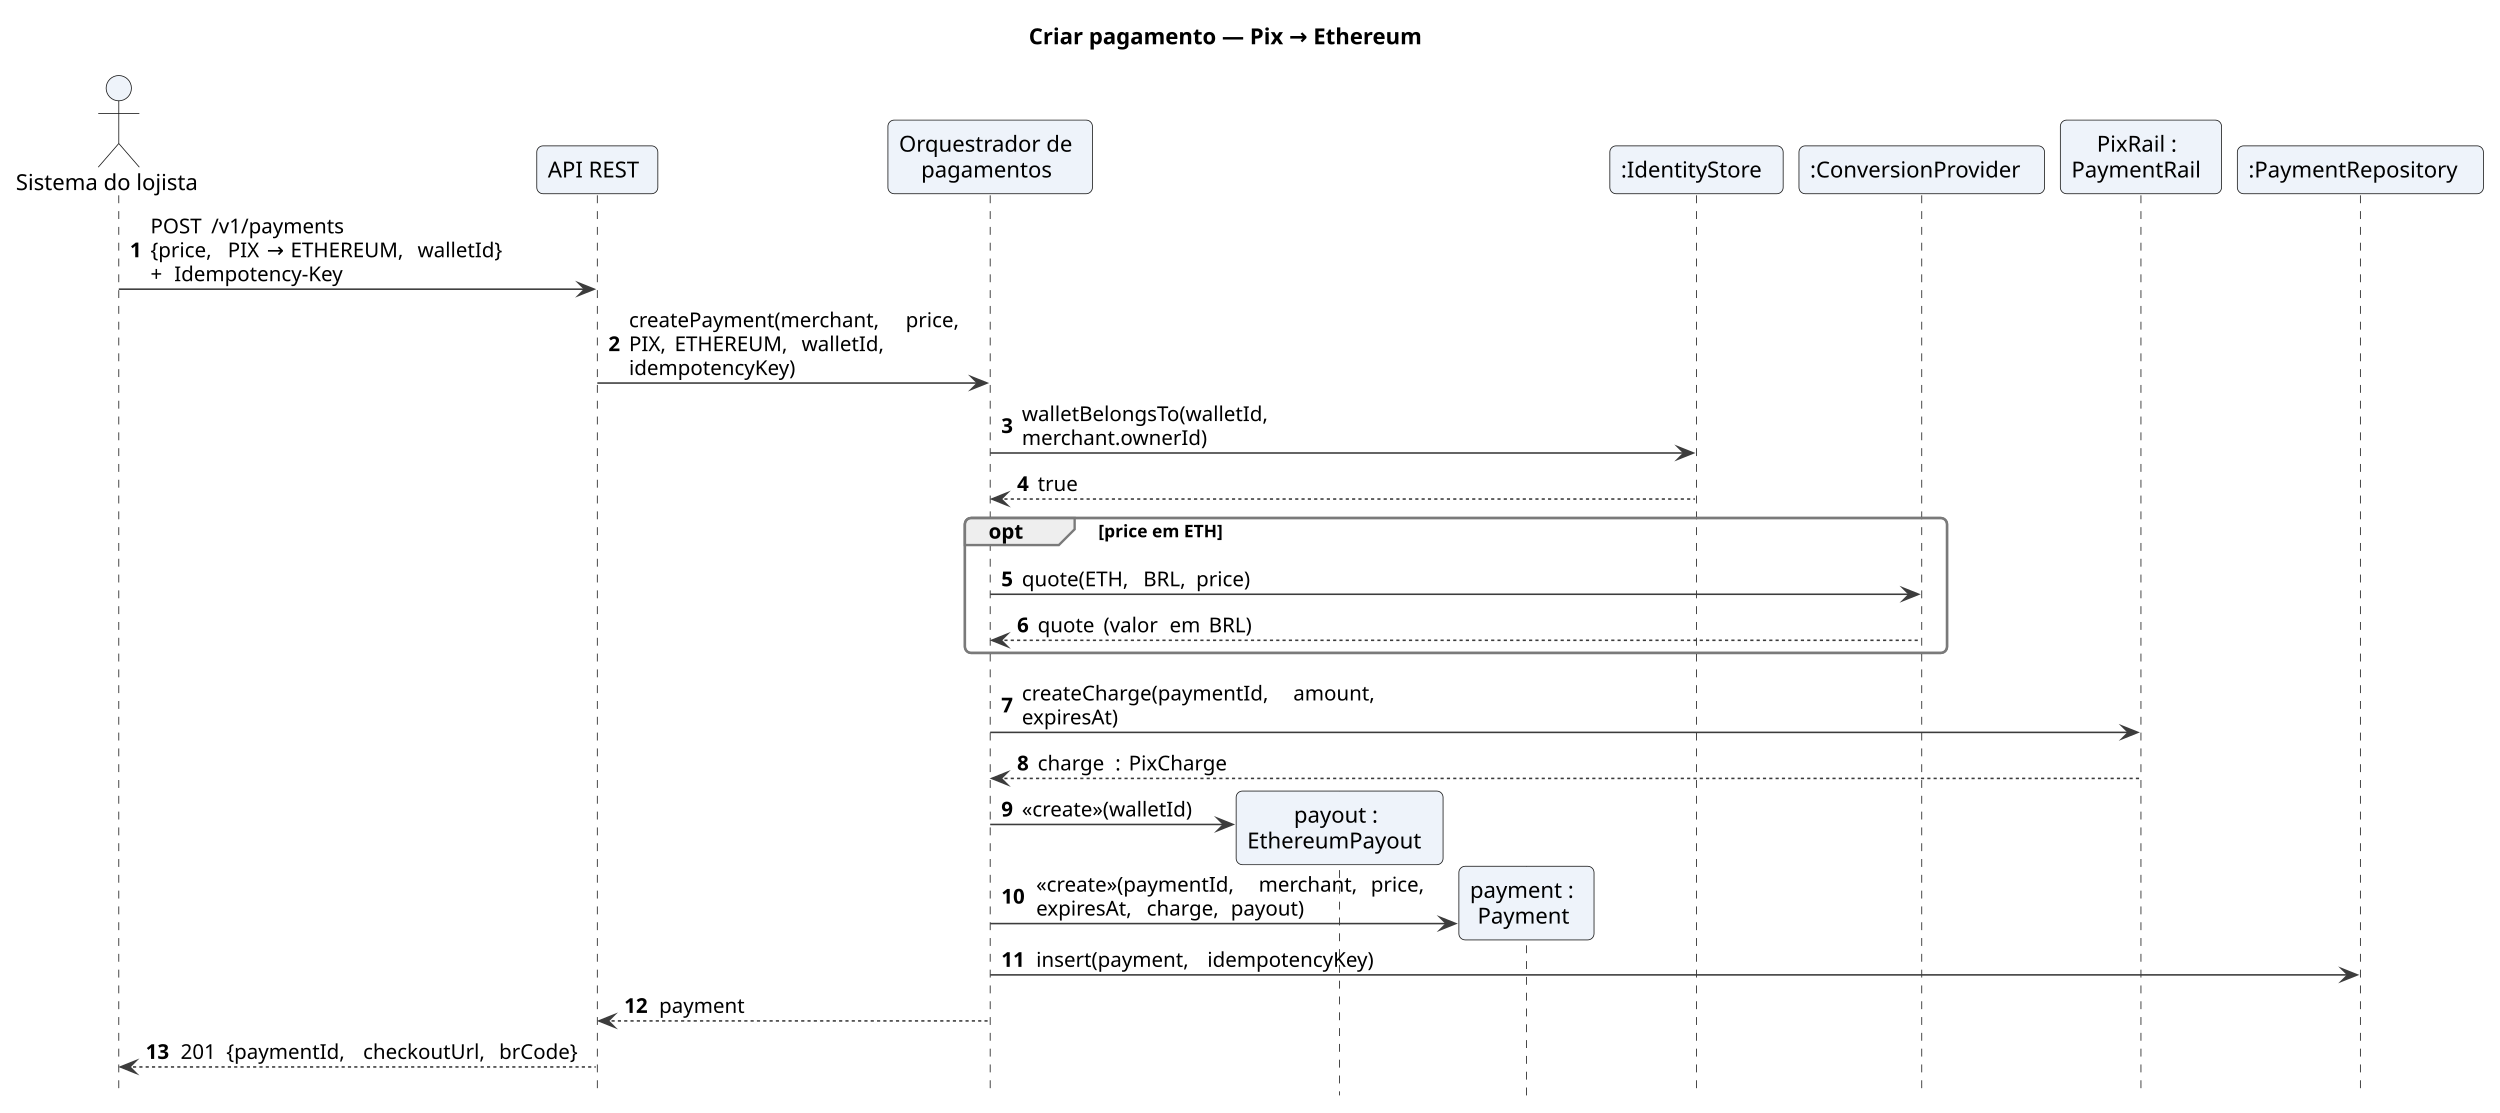
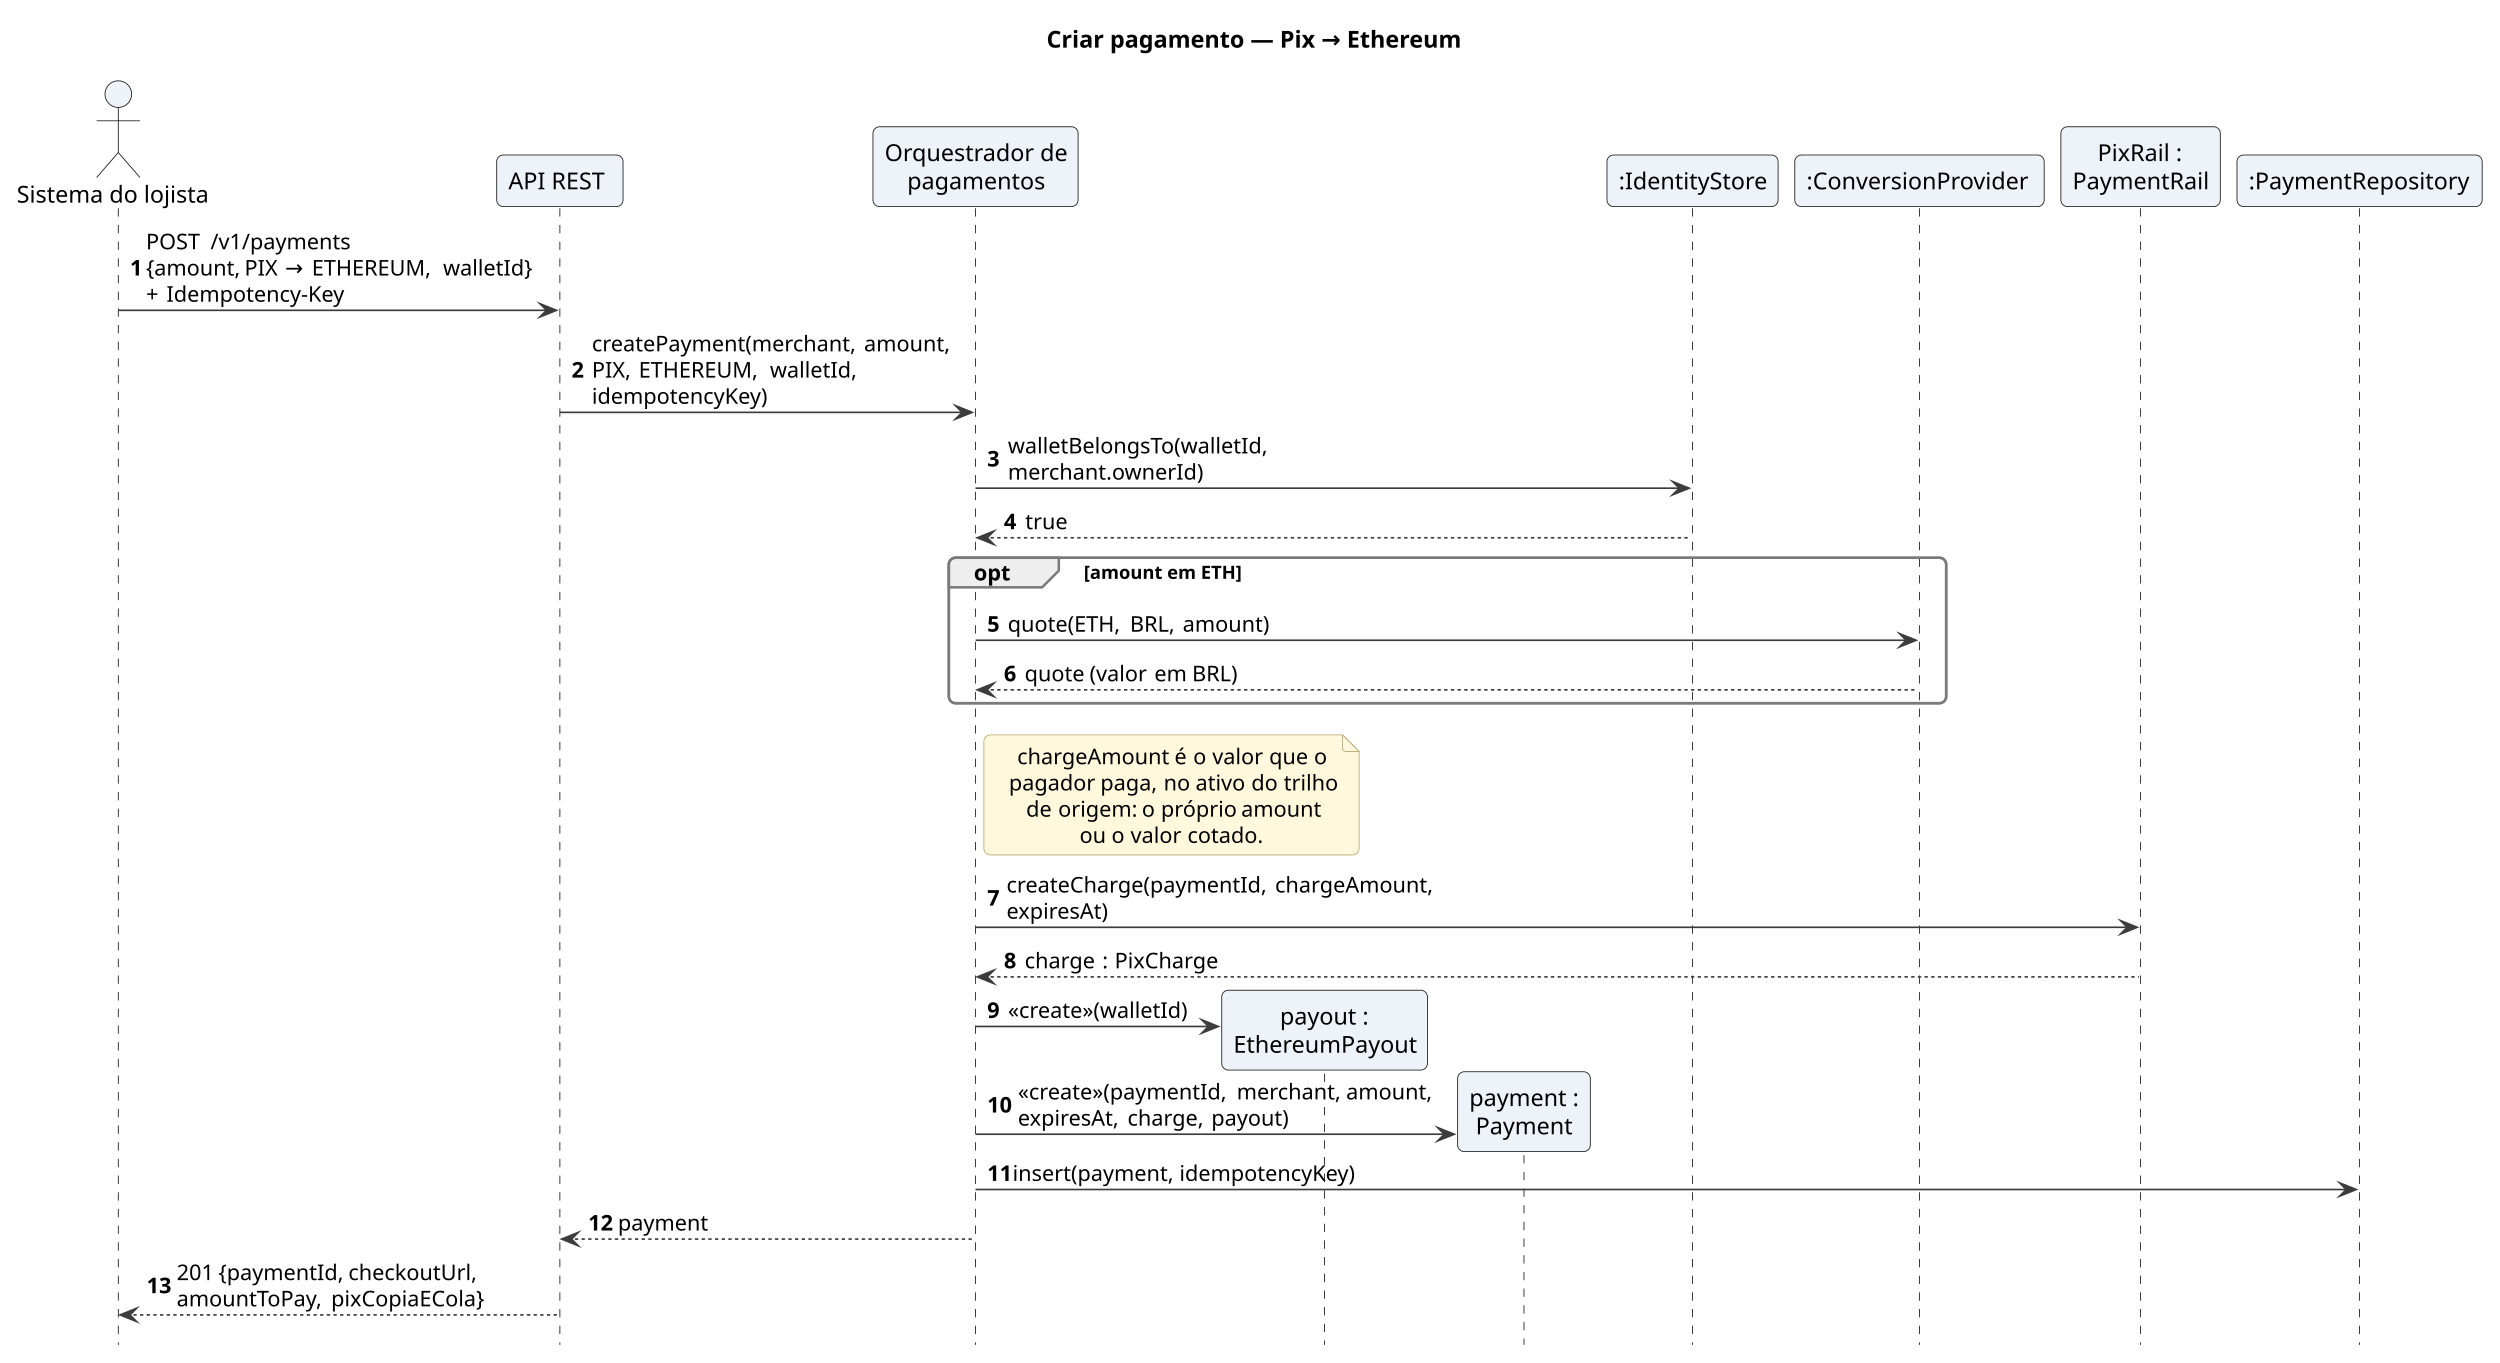
- <svg xmlns="http://www.w3.org/2000/svg" version="1.1" data-diagram-type="SEQUENCE" style="width:1582px;height:704px;background:#FFFFFF;" width="1582px" height="704px" viewBox="0 0 1582 704" zoomAndPan="magnify" preserveAspectRatio="none" contentStyleType="text/css">
+ <svg xmlns="http://www.w3.org/2000/svg" version="1.1" data-diagram-type="SEQUENCE" style="width:1499px;height:817px;background:#FFFFFF;" width="1499px" height="817px" viewBox="0 0 1499 817" zoomAndPan="magnify" preserveAspectRatio="none" contentStyleType="text/css">
  <defs />
  <g font-family="sans-serif" lengthAdjust="spacing">
    <g class="title" data-source-line="5">
-       <text x="651.006" y="27.995" fill="#000" font-size="14" textLength="278.489" font-weight="700">Criar pagamento — Pix → Ethereum</text>
-     </g>
-     <rect x="610.585" y="327.789" width="621.501" height="85.398" fill="none" style="stroke:#7A7A7A;stroke-width:1.5;" rx="4" ry="4" />
-     <g>
-       <rect x="71.669" y="123.594" width="8" height="569.578" fill="#000" fill-opacity="0" />
-       <line x1="75.169" y1="123.594" x2="75.169" y2="693.172" style="stroke:#181818;stroke-width:0.5;stroke-dasharray:5,5;" />
-     </g>
-     <g>
-       <rect x="374.472" y="123.594" width="8" height="569.578" fill="#000" fill-opacity="0" />
-       <line x1="377.972" y1="123.594" x2="377.972" y2="693.172" style="stroke:#181818;stroke-width:0.5;stroke-dasharray:5,5;" />
-     </g>
-     <g>
-       <rect x="623.085" y="123.594" width="8" height="569.578" fill="#000" fill-opacity="0" />
-       <line x1="626.585" y1="123.594" x2="626.585" y2="693.172" style="stroke:#181818;stroke-width:0.5;stroke-dasharray:5,5;" />
-     </g>
-     <g>
-       <rect x="844.204" y="500.586" width="8" height="192.586" fill="#000" fill-opacity="0" />
-       <line x1="847.704" y1="500.586" x2="847.704" y2="693.172" style="stroke:#181818;stroke-width:0.5;stroke-dasharray:5,5;" />
-     </g>
-     <g>
-       <rect x="962.438" y="548.18" width="8" height="144.992" fill="#000" fill-opacity="0" />
-       <line x1="965.938" y1="548.18" x2="965.938" y2="693.172" style="stroke:#181818;stroke-width:0.5;stroke-dasharray:5,5;" />
-     </g>
-     <g>
-       <rect x="1070.044" y="123.594" width="8" height="569.578" fill="#000" fill-opacity="0" />
-       <line x1="1073.544" y1="123.594" x2="1073.544" y2="693.172" style="stroke:#181818;stroke-width:0.5;stroke-dasharray:5,5;" />
-     </g>
-     <g>
-       <rect x="1212.586" y="123.594" width="8" height="569.578" fill="#000" fill-opacity="0" />
-       <line x1="1216.086" y1="123.594" x2="1216.086" y2="693.172" style="stroke:#181818;stroke-width:0.5;stroke-dasharray:5,5;" />
-     </g>
-     <g>
-       <rect x="1351.29" y="123.594" width="8" height="569.578" fill="#000" fill-opacity="0" />
-       <line x1="1354.79" y1="123.594" x2="1354.79" y2="693.172" style="stroke:#181818;stroke-width:0.5;stroke-dasharray:5,5;" />
-     </g>
-     <g>
-       <rect x="1490.147" y="123.594" width="8" height="569.578" fill="#000" fill-opacity="0" />
-       <line x1="1493.647" y1="123.594" x2="1493.647" y2="693.172" style="stroke:#181818;stroke-width:0.5;stroke-dasharray:5,5;" />
-     </g>
-     <text x="10" y="120.292" fill="#000" font-size="14" textLength="124.339">Sistema do lojista</text>
-     <ellipse cx="75.169" cy="55.797" rx="8" ry="8" fill="#EEF3FA" style="stroke:#181818;stroke-width:0.5;" />
-     <path d="M75.169,63.797 L75.169,90.797 M62.169,71.797 L88.169,71.797 M75.169,90.797 L62.169,105.797 M75.169,90.797 L88.169,105.797" style="stroke:#181818;stroke-width:0.5;" fill="none" />
-     <rect x="339.667" y="92.297" width="76.61" height="30.297" fill="#EEF3FA" style="stroke:#181818;stroke-width:0.5;" rx="4" ry="4" />
-     <text x="346.667" y="112.292" fill="#000" font-size="14" textLength="62.61">API REST</text>
-     <rect x="561.873" y="76" width="129.425" height="46.594" fill="#EEF3FA" style="stroke:#181818;stroke-width:0.5;" rx="4" ry="4" />
-     <text x="568.873" y="95.995" fill="#000" font-size="14" textLength="115.425">Orquestrador de</text>
-     <text x="582.883" y="112.292" fill="#000" font-size="14" textLength="87.404">pagamentos</text>
-     <rect x="1018.703" y="92.297" width="109.683" height="30.297" fill="#EEF3FA" style="stroke:#181818;stroke-width:0.5;" rx="4" ry="4" />
-     <text x="1025.703" y="112.292" fill="#000" font-size="14" textLength="95.683">:IdentityStore</text>
-     <rect x="1138.386" y="92.297" width="155.401" height="30.297" fill="#EEF3FA" style="stroke:#181818;stroke-width:0.5;" rx="4" ry="4" />
-     <text x="1145.386" y="112.292" fill="#000" font-size="14" textLength="141.401">:ConversionProvider</text>
-     <rect x="1303.787" y="76" width="102.006" height="46.594" fill="#EEF3FA" style="stroke:#181818;stroke-width:0.5;" rx="4" ry="4" />
-     <text x="1326.855" y="95.995" fill="#000" font-size="14" textLength="55.87">PixRail :</text>
-     <text x="1310.787" y="112.292" fill="#000" font-size="14" textLength="88.006">PaymentRail</text>
-     <rect x="1415.793" y="92.297" width="155.709" height="30.297" fill="#EEF3FA" style="stroke:#181818;stroke-width:0.5;" rx="4" ry="4" />
-     <text x="1422.793" y="112.292" fill="#000" font-size="14" textLength="141.709">:PaymentRepository</text>
-     <polygon points="365.972,178.992,375.972,182.992,365.972,186.992,369.972,182.992" fill="#3C3C3C" style="stroke:#3C3C3C;stroke-width:1;stroke-linejoin:miter;stroke-miterlimit:10;" />
-     <line x1="75.169" y1="182.992" x2="371.972" y2="182.992" style="stroke:#3C3C3C;stroke-width:1;" />
-     <text x="82.169" y="162.793" fill="#000" font-size="13" font-weight="700">1</text>
-     <text x="95.215" y="147.661" fill="#000" font-size="13" textLength="34.265">POST</text>
-     <text x="129.479" y="147.661" fill="#000" font-size="13"> </text>
-     <text x="133.612" y="147.661" fill="#000" font-size="13" textLength="89.407">/v1/payments</text>
-     <text x="95.215" y="162.793" fill="#000" font-size="13" textLength="44.757">{price,</text>
-     <text x="139.972" y="162.793" fill="#000" font-size="13"> </text>
-     <text x="144.104" y="162.793" fill="#000" font-size="13" textLength="20.579">PIX</text>
-     <text x="164.684" y="162.793" fill="#000" font-size="13"> </text>
-     <text x="168.816" y="162.793" fill="#000" font-size="13">→</text>
-     <text x="179.708" y="162.793" fill="#000" font-size="13"> </text>
-     <text x="183.841" y="162.793" fill="#000" font-size="13" textLength="76.254">ETHEREUM,</text>
-     <text x="260.095" y="162.793" fill="#000" font-size="13"> </text>
-     <text x="264.228" y="162.793" fill="#000" font-size="13" textLength="59.274">walletId}</text>
-     <text x="95.215" y="177.926" fill="#000" font-size="13">+</text>
-     <text x="106.107" y="177.926" fill="#000" font-size="13"> </text>
-     <text x="110.24" y="177.926" fill="#000" font-size="13" textLength="114.036">Idempotency-Key</text>
-     <polygon points="614.585,238.391,624.585,242.391,614.585,246.391,618.585,242.391" fill="#3C3C3C" style="stroke:#3C3C3C;stroke-width:1;stroke-linejoin:miter;stroke-miterlimit:10;" />
-     <line x1="377.972" y1="242.391" x2="620.585" y2="242.391" style="stroke:#3C3C3C;stroke-width:1;" />
-     <text x="384.972" y="222.192" fill="#000" font-size="13" font-weight="700">2</text>
-     <text x="398.018" y="207.059" fill="#000" font-size="13" textLength="170.949">createPayment(merchant,</text>
-     <text x="568.966" y="207.059" fill="#000" font-size="13"> </text>
-     <text x="573.099" y="207.059" fill="#000" font-size="13" textLength="36.486">price,</text>
-     <text x="398.018" y="222.192" fill="#000" font-size="13" textLength="24.711">PIX,</text>
-     <text x="422.729" y="222.192" fill="#000" font-size="13"> </text>
-     <text x="426.861" y="222.192" fill="#000" font-size="13" textLength="76.254">ETHEREUM,</text>
-     <text x="503.116" y="222.192" fill="#000" font-size="13"> </text>
-     <text x="507.248" y="222.192" fill="#000" font-size="13" textLength="55.136">walletId,</text>
-     <text x="398.018" y="237.325" fill="#000" font-size="13" textLength="114.194">idempotencyKey)</text>
-     <polygon points="1061.544,282.656,1071.544,286.656,1061.544,290.656,1065.544,286.656" fill="#3C3C3C" style="stroke:#3C3C3C;stroke-width:1;stroke-linejoin:miter;stroke-miterlimit:10;" />
-     <line x1="626.585" y1="286.656" x2="1067.544" y2="286.656" style="stroke:#3C3C3C;stroke-width:1;" />
-     <text x="633.585" y="274.024" fill="#000" font-size="13" font-weight="700">3</text>
-     <text x="646.63" y="266.458" fill="#000" font-size="13" textLength="166.766">walletBelongsTo(walletId,</text>
-     <text x="646.63" y="281.59" fill="#000" font-size="13" textLength="124.154">merchant.ownerId)</text>
-     <polygon points="637.585,311.789,627.585,315.789,637.585,319.789,633.585,315.789" fill="#3C3C3C" style="stroke:#3C3C3C;stroke-width:1;stroke-linejoin:miter;stroke-miterlimit:10;" />
-     <line x1="631.585" y1="315.789" x2="1072.544" y2="315.789" style="stroke:#3C3C3C;stroke-width:1;stroke-dasharray:2,2;" />
-     <text x="643.585" y="310.723" fill="#000" font-size="13" font-weight="700">4</text>
-     <text x="656.63" y="310.723" fill="#000" font-size="13" textLength="26.679">true</text>
-     <path d="M614.585,327.789 L680.036,327.789 L680.036,334.922 L670.036,344.922 L610.585,344.922 L610.585,331.789 A4,4 0 0 1 614.585,327.789" style="stroke:#7A7A7A;stroke-width:1.5;" fill="#EEE" />
-     <rect x="610.585" y="327.789" width="621.501" height="85.398" fill="none" style="stroke:#7A7A7A;stroke-width:1.5;" rx="4" ry="4" />
-     <text x="625.585" y="340.856" fill="#000" font-size="13" textLength="24.451" font-weight="700">opt</text>
-     <text x="695.036" y="340" fill="#000" font-size="11" textLength="91.91" font-weight="700">[price em ETH]</text>
-     <polygon points="1204.086,372.055,1214.086,376.055,1204.086,380.055,1208.086,376.055" fill="#3C3C3C" style="stroke:#3C3C3C;stroke-width:1;stroke-linejoin:miter;stroke-miterlimit:10;" />
-     <line x1="626.585" y1="376.055" x2="1210.086" y2="376.055" style="stroke:#3C3C3C;stroke-width:1;" />
-     <text x="633.585" y="370.989" fill="#000" font-size="13" font-weight="700">5</text>
-     <text x="646.63" y="370.989" fill="#000" font-size="13" textLength="72.674">quote(ETH,</text>
-     <text x="719.305" y="370.989" fill="#000" font-size="13"> </text>
-     <text x="723.437" y="370.989" fill="#000" font-size="13" textLength="29.326">BRL,</text>
-     <text x="752.763" y="370.989" fill="#000" font-size="13"> </text>
-     <text x="756.896" y="370.989" fill="#000" font-size="13" textLength="37.426">price)</text>
-     <polygon points="637.585,401.188,627.585,405.188,637.585,409.188,633.585,405.188" fill="#3C3C3C" style="stroke:#3C3C3C;stroke-width:1;stroke-linejoin:miter;stroke-miterlimit:10;" />
-     <line x1="631.585" y1="405.188" x2="1215.086" y2="405.188" style="stroke:#3C3C3C;stroke-width:1;stroke-dasharray:2,2;" />
-     <text x="643.585" y="400.122" fill="#000" font-size="13" font-weight="700">6</text>
-     <text x="656.63" y="400.122" fill="#000" font-size="13" textLength="37.54">quote</text>
-     <text x="694.17" y="400.122" fill="#000" font-size="13"> </text>
-     <text x="698.303" y="400.122" fill="#000" font-size="13" textLength="37.642">(valor</text>
-     <text x="735.944" y="400.122" fill="#000" font-size="13"> </text>
-     <text x="740.077" y="400.122" fill="#000" font-size="13" textLength="20.662">em</text>
-     <text x="760.738" y="400.122" fill="#000" font-size="13"> </text>
-     <text x="764.871" y="400.122" fill="#000" font-size="13" textLength="30.266">BRL)</text>
-     <polygon points="1342.79,459.453,1352.79,463.453,1342.79,467.453,1346.79,463.453" fill="#3C3C3C" style="stroke:#3C3C3C;stroke-width:1;stroke-linejoin:miter;stroke-miterlimit:10;" />
-     <line x1="626.585" y1="463.453" x2="1348.79" y2="463.453" style="stroke:#3C3C3C;stroke-width:1;" />
-     <text x="633.585" y="450.821" fill="#000" font-size="13" font-weight="700">7</text>
-     <text x="646.63" y="443.254" fill="#000" font-size="13" textLength="167.629">createCharge(paymentId,</text>
-     <text x="814.259" y="443.254" fill="#000" font-size="13"> </text>
-     <text x="818.392" y="443.254" fill="#000" font-size="13" textLength="54.292">amount,</text>
-     <text x="646.63" y="458.387" fill="#000" font-size="13" textLength="66.733">expiresAt)</text>
-     <polygon points="637.585,488.586,627.585,492.586,637.585,496.586,633.585,492.586" fill="#3C3C3C" style="stroke:#3C3C3C;stroke-width:1;stroke-linejoin:miter;stroke-miterlimit:10;" />
-     <line x1="631.585" y1="492.586" x2="1353.79" y2="492.586" style="stroke:#3C3C3C;stroke-width:1;stroke-dasharray:2,2;" />
-     <text x="643.585" y="487.52" fill="#000" font-size="13" font-weight="700">8</text>
-     <text x="656.63" y="487.52" fill="#000" font-size="13" textLength="44.948">charge</text>
-     <text x="701.578" y="487.52" fill="#000" font-size="13"> </text>
-     <text x="705.71" y="487.52" fill="#000" font-size="13">:</text>
-     <text x="710.09" y="487.52" fill="#000" font-size="13"> </text>
-     <text x="714.223" y="487.52" fill="#000" font-size="13" textLength="66.022">PixCharge</text>
-     <rect x="782.236" y="500.586" width="130.936" height="46.594" fill="#EEF3FA" style="stroke:#181818;stroke-width:0.5;" rx="4" ry="4" />
-     <text x="818.781" y="520.581" fill="#000" font-size="14" textLength="57.846">payout :</text>
-     <text x="789.236" y="536.878" fill="#000" font-size="14" textLength="116.936">EthereumPayout</text>
-     <polygon points="770.236,517.719,780.236,521.719,770.236,525.719,774.236,521.719" fill="#3C3C3C" style="stroke:#3C3C3C;stroke-width:1;stroke-linejoin:miter;stroke-miterlimit:10;" />
-     <line x1="626.585" y1="521.719" x2="776.236" y2="521.719" style="stroke:#3C3C3C;stroke-width:1;" />
-     <text x="633.585" y="516.653" fill="#000" font-size="13" font-weight="700">9</text>
-     <text x="646.63" y="516.653" fill="#000" font-size="13" textLength="118.606">«create»(walletId)</text>
-     <rect x="923.172" y="548.18" width="85.531" height="46.594" fill="#EEF3FA" style="stroke:#181818;stroke-width:0.5;" rx="4" ry="4" />
-     <text x="930.172" y="568.175" fill="#000" font-size="14" textLength="71.531">payment :</text>
-     <text x="934.978" y="584.472" fill="#000" font-size="14" textLength="61.92">Payment</text>
-     <polygon points="911.172,580.445,921.172,584.445,911.172,588.445,915.172,584.445" fill="#3C3C3C" style="stroke:#3C3C3C;stroke-width:1;stroke-linejoin:miter;stroke-miterlimit:10;" />
-     <line x1="626.585" y1="584.445" x2="917.172" y2="584.445" style="stroke:#3C3C3C;stroke-width:1;" />
-     <text x="633.585" y="571.813" fill="#000" font-size="13" textLength="18.091" font-weight="700">10</text>
-     <text x="655.676" y="564.247" fill="#000" font-size="13" textLength="136.659">«create»(paymentId,</text>
-     <text x="792.334" y="564.247" fill="#000" font-size="13"> </text>
-     <text x="796.467" y="564.247" fill="#000" font-size="13" textLength="66.828">merchant,</text>
-     <text x="863.295" y="564.247" fill="#000" font-size="13"> </text>
-     <text x="867.427" y="564.247" fill="#000" font-size="13" textLength="36.486">price,</text>
-     <text x="655.676" y="579.379" fill="#000" font-size="13" textLength="65.793">expiresAt,</text>
-     <text x="721.469" y="579.379" fill="#000" font-size="13"> </text>
-     <text x="725.602" y="579.379" fill="#000" font-size="13" textLength="49.08">charge,</text>
-     <text x="774.682" y="579.379" fill="#000" font-size="13"> </text>
-     <text x="778.814" y="579.379" fill="#000" font-size="13" textLength="50.273">payout)</text>
-     <polygon points="1481.647,612.906,1491.647,616.906,1481.647,620.906,1485.647,616.906" fill="#3C3C3C" style="stroke:#3C3C3C;stroke-width:1;stroke-linejoin:miter;stroke-miterlimit:10;" />
-     <line x1="626.585" y1="616.906" x2="1487.647" y2="616.906" style="stroke:#3C3C3C;stroke-width:1;" />
-     <text x="633.585" y="611.84" fill="#000" font-size="13" textLength="18.091" font-weight="700">11</text>
-     <text x="655.676" y="611.84" fill="#000" font-size="13" textLength="104.178">insert(payment,</text>
-     <text x="759.854" y="611.84" fill="#000" font-size="13"> </text>
-     <text x="763.986" y="611.84" fill="#000" font-size="13" textLength="114.194">idempotencyKey)</text>
-     <polygon points="388.972,642.039,378.972,646.039,388.972,650.039,384.972,646.039" fill="#3C3C3C" style="stroke:#3C3C3C;stroke-width:1;stroke-linejoin:miter;stroke-miterlimit:10;" />
-     <line x1="382.972" y1="646.039" x2="625.585" y2="646.039" style="stroke:#3C3C3C;stroke-width:1;stroke-dasharray:2,2;" />
-     <text x="394.972" y="640.973" fill="#000" font-size="13" textLength="18.091" font-weight="700">12</text>
-     <text x="417.063" y="640.973" fill="#000" font-size="13" textLength="57.91">payment</text>
-     <polygon points="86.169,671.172,76.169,675.172,86.169,679.172,82.169,675.172" fill="#3C3C3C" style="stroke:#3C3C3C;stroke-width:1;stroke-linejoin:miter;stroke-miterlimit:10;" />
-     <line x1="80.169" y1="675.172" x2="376.972" y2="675.172" style="stroke:#3C3C3C;stroke-width:1;stroke-dasharray:2,2;" />
-     <text x="92.169" y="670.106" fill="#000" font-size="13" textLength="18.091" font-weight="700">13</text>
-     <text x="114.26" y="670.106" fill="#000" font-size="13" textLength="24.813">201</text>
-     <text x="139.073" y="670.106" fill="#000" font-size="13"> </text>
-     <text x="143.206" y="670.106" fill="#000" font-size="13" textLength="82.399">{paymentId,</text>
-     <text x="225.604" y="670.106" fill="#000" font-size="13"> </text>
-     <text x="229.737" y="670.106" fill="#000" font-size="13" textLength="81.955">checkoutUrl,</text>
-     <text x="311.691" y="670.106" fill="#000" font-size="13"> </text>
-     <text x="315.824" y="670.106" fill="#000" font-size="13" textLength="55.148">brCode}</text>
+       <text x="627.509" y="28.563" fill="#000" font-size="14" textLength="242.293" font-weight="700">Criar pagamento — Pix → Ethereum</text>
+     </g>
+     <rect x="568.931" y="334.444" width="597.995" height="87.188" fill="none" style="stroke:#7A7A7A;stroke-width:1.5;" rx="4" ry="4" />
+     <g>
+       <rect x="67.435" y="124.879" width="8" height="681.536" fill="#000" fill-opacity="0" />
+       <line x1="70.935" y1="124.879" x2="70.935" y2="806.415" style="stroke:#181818;stroke-width:0.5;stroke-dasharray:5,5;" />
+     </g>
+     <g>
+       <rect x="332.202" y="124.879" width="8" height="681.536" fill="#000" fill-opacity="0" />
+       <line x1="335.702" y1="124.879" x2="335.702" y2="806.415" style="stroke:#181818;stroke-width:0.5;stroke-dasharray:5,5;" />
+     </g>
+     <g>
+       <rect x="581.431" y="124.879" width="8" height="681.536" fill="#000" fill-opacity="0" />
+       <line x1="584.931" y1="124.879" x2="584.931" y2="806.415" style="stroke:#181818;stroke-width:0.5;stroke-dasharray:5,5;" />
+     </g>
+     <g>
+       <rect x="790.719" y="593.739" width="8" height="212.676" fill="#000" fill-opacity="0" />
+       <line x1="794.219" y1="593.739" x2="794.219" y2="806.415" style="stroke:#181818;stroke-width:0.5;stroke-dasharray:5,5;" />
+     </g>
+     <g>
+       <rect x="910.272" y="642.618" width="8" height="163.797" fill="#000" fill-opacity="0" />
+       <line x1="913.772" y1="642.618" x2="913.772" y2="806.415" style="stroke:#181818;stroke-width:0.5;stroke-dasharray:5,5;" />
+     </g>
+     <g>
+       <rect x="1011.351" y="124.879" width="8" height="681.536" fill="#000" fill-opacity="0" />
+       <line x1="1014.851" y1="124.879" x2="1014.851" y2="806.415" style="stroke:#181818;stroke-width:0.5;stroke-dasharray:5,5;" />
+     </g>
+     <g>
+       <rect x="1147.426" y="124.879" width="8" height="681.536" fill="#000" fill-opacity="0" />
+       <line x1="1150.926" y1="124.879" x2="1150.926" y2="806.415" style="stroke:#181818;stroke-width:0.5;stroke-dasharray:5,5;" />
+     </g>
+     <g>
+       <rect x="1279.998" y="124.879" width="8" height="681.536" fill="#000" fill-opacity="0" />
+       <line x1="1283.498" y1="124.879" x2="1283.498" y2="806.415" style="stroke:#181818;stroke-width:0.5;stroke-dasharray:5,5;" />
+     </g>
+     <g>
+       <rect x="1411.305" y="124.879" width="8" height="681.536" fill="#000" fill-opacity="0" />
+       <line x1="1414.805" y1="124.879" x2="1414.805" y2="806.415" style="stroke:#181818;stroke-width:0.5;stroke-dasharray:5,5;" />
+     </g>
+     <text x="10" y="121.502" fill="#000" font-size="14" textLength="115.869">Sistema do lojista</text>
+     <ellipse cx="70.935" cy="56.439" rx="8" ry="8" fill="#EEF3FA" style="stroke:#181818;stroke-width:0.5;" />
+     <path d="M70.935,64.439 L70.935,91.439 M57.935,72.439 L83.935,72.439 M70.935,91.439 L57.935,106.439 M70.935,91.439 L83.935,106.439" style="stroke:#181818;stroke-width:0.5;" fill="none" />
+     <rect x="297.831" y="92.939" width="75.742" height="30.939" fill="#EEF3FA" style="stroke:#181818;stroke-width:0.5;" rx="4" ry="4" />
+     <text x="304.831" y="113.502" fill="#000" font-size="14" textLength="61.742">API REST</text>
+     <rect x="523.431" y="76" width="122.999" height="47.879" fill="#EEF3FA" style="stroke:#181818;stroke-width:0.5;" rx="4" ry="4" />
+     <text x="530.431" y="96.563" fill="#000" font-size="14" textLength="108.999">Orquestrador de</text>
+     <text x="543.959" y="113.502" fill="#000" font-size="14" textLength="81.942">pagamentos</text>
+     <rect x="963.547" y="92.939" width="102.607" height="30.939" fill="#EEF3FA" style="stroke:#181818;stroke-width:0.5;" rx="4" ry="4" />
+     <text x="970.547" y="113.502" fill="#000" font-size="14" textLength="88.607">:IdentityStore</text>
+     <rect x="1076.154" y="92.939" width="149.543" height="30.939" fill="#EEF3FA" style="stroke:#181818;stroke-width:0.5;" rx="4" ry="4" />
+     <text x="1083.154" y="113.502" fill="#000" font-size="14" textLength="135.543">:ConversionProvider</text>
+     <rect x="1235.697" y="76" width="95.601" height="47.879" fill="#EEF3FA" style="stroke:#181818;stroke-width:0.5;" rx="4" ry="4" />
+     <text x="1257.699" y="96.563" fill="#000" font-size="14" textLength="51.598">PixRail :</text>
+     <text x="1242.697" y="113.502" fill="#000" font-size="14" textLength="81.601">PaymentRail</text>
+     <rect x="1341.298" y="92.939" width="147.014" height="30.939" fill="#EEF3FA" style="stroke:#181818;stroke-width:0.5;" rx="4" ry="4" />
+     <text x="1348.298" y="113.502" fill="#000" font-size="14" textLength="133.014">:PaymentRepository</text>
+     <polygon points="323.702,182.067,333.702,186.067,323.702,190.067,327.702,186.067" fill="#3C3C3C" style="stroke:#3C3C3C;stroke-width:1;stroke-linejoin:miter;stroke-miterlimit:10;" />
+     <line x1="70.935" y1="186.067" x2="329.702" y2="186.067" style="stroke:#3C3C3C;stroke-width:1;" />
+     <text x="77.935" y="165.202" fill="#000" font-size="13" font-weight="700">1</text>
+     <text x="87.54" y="149.473" fill="#000" font-size="13" textLength="34.976">POST</text>
+     <text x="122.515" y="149.473" fill="#000" font-size="13"> </text>
+     <text x="126.171" y="149.473" fill="#000" font-size="13" textLength="82.291">/v1/payments</text>
+     <text x="87.54" y="165.202" fill="#000" font-size="13" textLength="55.39">{amount,</text>
+     <text x="142.929" y="165.202" fill="#000" font-size="13"> </text>
+     <text x="146.585" y="165.202" fill="#000" font-size="13" textLength="20.662">PIX</text>
+     <text x="167.247" y="165.202" fill="#000" font-size="13"> </text>
+     <text x="170.903" y="165.202" fill="#000" font-size="13">→</text>
+     <text x="183.307" y="165.202" fill="#000" font-size="13"> </text>
+     <text x="186.963" y="165.202" fill="#000" font-size="13" textLength="75.023">ETHEREUM,</text>
+     <text x="261.986" y="165.202" fill="#000" font-size="13"> </text>
+     <text x="265.642" y="165.202" fill="#000" font-size="13" textLength="53.06">walletId}</text>
+     <text x="87.54" y="180.932" fill="#000" font-size="13">+</text>
+     <text x="96.141" y="180.932" fill="#000" font-size="13"> </text>
+     <text x="99.797" y="180.932" fill="#000" font-size="13" textLength="110.018">Idempotency-Key</text>
+     <polygon points="572.931,243.256,582.931,247.256,572.931,251.256,576.931,247.256" fill="#3C3C3C" style="stroke:#3C3C3C;stroke-width:1;stroke-linejoin:miter;stroke-miterlimit:10;" />
+     <line x1="335.702" y1="247.256" x2="578.931" y2="247.256" style="stroke:#3C3C3C;stroke-width:1;" />
+     <text x="342.702" y="226.391" fill="#000" font-size="13" font-weight="700">2</text>
+     <text x="354.891" y="210.661" fill="#000" font-size="13" textLength="159.536">createPayment(merchant,</text>
+     <text x="514.426" y="210.661" fill="#000" font-size="13"> </text>
+     <text x="518.083" y="210.661" fill="#000" font-size="13" textLength="49.848">amount,</text>
+     <text x="354.891" y="226.391" fill="#000" font-size="13" textLength="24.407">PIX,</text>
+     <text x="379.297" y="226.391" fill="#000" font-size="13"> </text>
+     <text x="382.954" y="226.391" fill="#000" font-size="13" textLength="75.023">ETHEREUM,</text>
+     <text x="457.977" y="226.391" fill="#000" font-size="13"> </text>
+     <text x="461.633" y="226.391" fill="#000" font-size="13" textLength="51.264">walletId,</text>
+     <text x="354.891" y="242.12" fill="#000" font-size="13" textLength="108.437">idempotencyKey)</text>
+     <polygon points="1002.851,288.715,1012.851,292.715,1002.851,296.715,1006.851,292.715" fill="#3C3C3C" style="stroke:#3C3C3C;stroke-width:1;stroke-linejoin:miter;stroke-miterlimit:10;" />
+     <line x1="584.931" y1="292.715" x2="1008.851" y2="292.715" style="stroke:#3C3C3C;stroke-width:1;" />
+     <text x="591.931" y="279.714" fill="#000" font-size="13" font-weight="700">3</text>
+     <text x="604.322" y="271.85" fill="#000" font-size="13" textLength="157.803">walletBelongsTo(walletId,</text>
+     <text x="604.322" y="287.579" fill="#000" font-size="13" textLength="116.733">merchant.ownerId)</text>
+     <polygon points="595.931,318.444,585.931,322.444,595.931,326.444,591.931,322.444" fill="#3C3C3C" style="stroke:#3C3C3C;stroke-width:1;stroke-linejoin:miter;stroke-miterlimit:10;" />
+     <line x1="589.931" y1="322.444" x2="1013.851" y2="322.444" style="stroke:#3C3C3C;stroke-width:1;stroke-dasharray:2,2;" />
+     <text x="601.931" y="317.309" fill="#000" font-size="13" font-weight="700">4</text>
+     <text x="614.722" y="317.309" fill="#000" font-size="13" textLength="24.413">true</text>
+     <path d="M572.931,334.444 L634.859,334.444 L634.859,342.174 L624.859,352.174 L568.931,352.174 L568.931,338.444 A4,4 0 0 1 572.931,334.444" style="stroke:#7A7A7A;stroke-width:1.5;" fill="#EEE" />
+     <rect x="568.931" y="334.444" width="597.995" height="87.188" fill="none" style="stroke:#7A7A7A;stroke-width:1.5;" rx="4" ry="4" />
+     <text x="583.931" y="348.038" fill="#000" font-size="13" textLength="20.928" font-weight="700">opt</text>
+     <text x="649.859" y="347.101" fill="#000" font-size="11" textLength="93.231" font-weight="700">[amount em ETH]</text>
+     <polygon points="1138.926,379.903,1148.926,383.903,1138.926,387.903,1142.926,383.903" fill="#3C3C3C" style="stroke:#3C3C3C;stroke-width:1;stroke-linejoin:miter;stroke-miterlimit:10;" />
+     <line x1="584.931" y1="383.903" x2="1144.926" y2="383.903" style="stroke:#3C3C3C;stroke-width:1;" />
+     <text x="591.931" y="378.768" fill="#000" font-size="13" font-weight="700">5</text>
+     <text x="604.24" y="378.768" fill="#000" font-size="13" textLength="69.627">quote(ETH,</text>
+     <text x="673.867" y="378.768" fill="#000" font-size="13"> </text>
+     <text x="677.523" y="378.768" fill="#000" font-size="13" textLength="27.968">BRL,</text>
+     <text x="705.491" y="378.768" fill="#000" font-size="13"> </text>
+     <text x="709.147" y="378.768" fill="#000" font-size="13" textLength="50.845">amount)</text>
+     <polygon points="595.931,409.633,585.931,413.633,595.931,417.633,591.931,413.633" fill="#3C3C3C" style="stroke:#3C3C3C;stroke-width:1;stroke-linejoin:miter;stroke-miterlimit:10;" />
+     <line x1="589.931" y1="413.633" x2="1149.926" y2="413.633" style="stroke:#3C3C3C;stroke-width:1;stroke-dasharray:2,2;" />
+     <text x="601.931" y="408.497" fill="#000" font-size="13" font-weight="700">6</text>
+     <text x="614.373" y="408.497" fill="#000" font-size="13" textLength="35.274">quote</text>
+     <text x="649.647" y="408.497" fill="#000" font-size="13"> </text>
+     <text x="653.303" y="408.497" fill="#000" font-size="13" textLength="35.185">(valor</text>
+     <text x="688.488" y="408.497" fill="#000" font-size="13"> </text>
+     <text x="692.145" y="408.497" fill="#000" font-size="13" textLength="18.967">em</text>
+     <text x="711.111" y="408.497" fill="#000" font-size="13"> </text>
+     <text x="714.768" y="408.497" fill="#000" font-size="13" textLength="28.964">BRL)</text>
+     <path d="M589.931,444.633 L589.931,508.633 A4,4 0 0 0 593.931,512.633 L810.931,512.633 A4,4 0 0 0 814.931,508.633 L814.931,450.633 L804.931,440.633 L593.931,440.633 A4,4 0 0 0 589.931,444.633" style="stroke:#B8A770;stroke-width:0.5;" fill="#FFF8DC" />
+     <path d="M804.931,440.633 L804.931,448.633 A2,2 0 0 0 806.931,450.633 L814.931,450.633 L804.931,440.633" style="stroke:#B8A770;stroke-width:0.5;" fill="#FFF8DC" />
+     <text x="609.904" y="458.227" fill="#000" font-size="13" textLength="90.632">chargeAmount</text>
+     <text x="700.536" y="458.227" fill="#000" font-size="13"> </text>
+     <text x="704.192" y="458.227" fill="#000" font-size="13">é</text>
+     <text x="711.771" y="458.227" fill="#000" font-size="13"> </text>
+     <text x="715.427" y="458.227" fill="#000" font-size="13">o</text>
+     <text x="723.222" y="458.227" fill="#000" font-size="13"> </text>
+     <text x="726.879" y="458.227" fill="#000" font-size="13" textLength="30.443">valor</text>
+     <text x="757.322" y="458.227" fill="#000" font-size="13"> </text>
+     <text x="760.978" y="458.227" fill="#000" font-size="13" textLength="23.226">que</text>
+     <text x="784.204" y="458.227" fill="#000" font-size="13"> </text>
+     <text x="787.861" y="458.227" fill="#000" font-size="13">o</text>
+     <text x="604.931" y="473.956" fill="#000" font-size="13" textLength="51.181">pagador</text>
+     <text x="656.112" y="473.956" fill="#000" font-size="13"> </text>
+     <text x="659.768" y="473.956" fill="#000" font-size="13" textLength="34.277">paga,</text>
+     <text x="694.045" y="473.956" fill="#000" font-size="13"> </text>
+     <text x="697.702" y="473.956" fill="#000" font-size="13" textLength="15.476">no</text>
+     <text x="713.177" y="473.956" fill="#000" font-size="13"> </text>
+     <text x="716.833" y="473.956" fill="#000" font-size="13" textLength="29.802">ativo</text>
+     <text x="746.636" y="473.956" fill="#000" font-size="13"> </text>
+     <text x="750.292" y="473.956" fill="#000" font-size="13" textLength="15.755">do</text>
+     <text x="766.047" y="473.956" fill="#000" font-size="13"> </text>
+     <text x="769.703" y="473.956" fill="#000" font-size="13" textLength="30.926">trilho</text>
+     <text x="615.265" y="489.686" fill="#000" font-size="13" textLength="15.539">de</text>
+     <text x="630.804" y="489.686" fill="#000" font-size="13"> </text>
+     <text x="634.46" y="489.686" fill="#000" font-size="13" textLength="46.522">origem:</text>
+     <text x="680.982" y="489.686" fill="#000" font-size="13"> </text>
+     <text x="684.638" y="489.686" fill="#000" font-size="13">o</text>
+     <text x="692.433" y="489.686" fill="#000" font-size="13"> </text>
+     <text x="696.089" y="489.686" fill="#000" font-size="13" textLength="44.446">próprio</text>
+     <text x="740.536" y="489.686" fill="#000" font-size="13"> </text>
+     <text x="744.192" y="489.686" fill="#000" font-size="13" textLength="46.103">amount</text>
+     <text x="647.298" y="505.415" fill="#000" font-size="13" textLength="15.482">ou</text>
+     <text x="662.78" y="505.415" fill="#000" font-size="13"> </text>
+     <text x="666.436" y="505.415" fill="#000" font-size="13">o</text>
+     <text x="674.231" y="505.415" fill="#000" font-size="13"> </text>
+     <text x="677.887" y="505.415" fill="#000" font-size="13" textLength="30.443">valor</text>
+     <text x="708.331" y="505.415" fill="#000" font-size="13"> </text>
+     <text x="711.987" y="505.415" fill="#000" font-size="13" textLength="46.274">cotado.</text>
+     <polygon points="1271.498,552.01,1281.498,556.01,1271.498,560.01,1275.498,556.01" fill="#3C3C3C" style="stroke:#3C3C3C;stroke-width:1;stroke-linejoin:miter;stroke-miterlimit:10;" />
+     <line x1="584.931" y1="556.01" x2="1277.498" y2="556.01" style="stroke:#3C3C3C;stroke-width:1;" />
+     <text x="591.931" y="543.009" fill="#000" font-size="13" font-weight="700">7</text>
+     <text x="603.491" y="535.145" fill="#000" font-size="13" textLength="157.365">createCharge(paymentId,</text>
+     <text x="760.855" y="535.145" fill="#000" font-size="13"> </text>
+     <text x="764.512" y="535.145" fill="#000" font-size="13" textLength="94.377">chargeAmount,</text>
+     <text x="603.491" y="550.874" fill="#000" font-size="13" textLength="63.083">expiresAt)</text>
+     <polygon points="595.931,581.739,585.931,585.739,595.931,589.739,591.931,585.739" fill="#3C3C3C" style="stroke:#3C3C3C;stroke-width:1;stroke-linejoin:miter;stroke-miterlimit:10;" />
+     <line x1="589.931" y1="585.739" x2="1282.498" y2="585.739" style="stroke:#3C3C3C;stroke-width:1;stroke-dasharray:2,2;" />
+     <text x="601.931" y="580.604" fill="#000" font-size="13" font-weight="700">8</text>
+     <text x="614.392" y="580.604" fill="#000" font-size="13" textLength="42.859">charge</text>
+     <text x="657.251" y="580.604" fill="#000" font-size="13"> </text>
+     <text x="660.908" y="580.604" fill="#000" font-size="13">:</text>
+     <text x="664.653" y="580.604" fill="#000" font-size="13"> </text>
+     <text x="668.309" y="580.604" fill="#000" font-size="13" textLength="63.477">PixCharge</text>
+     <rect x="732.552" y="593.739" width="123.334" height="47.879" fill="#EEF3FA" style="stroke:#181818;stroke-width:0.5;" rx="4" ry="4" />
+     <text x="767.457" y="614.302" fill="#000" font-size="14" textLength="53.525">payout :</text>
+     <text x="739.552" y="631.241" fill="#000" font-size="14" textLength="109.334">EthereumPayout</text>
+     <polygon points="720.552,611.469,730.552,615.469,720.552,619.469,724.552,615.469" fill="#3C3C3C" style="stroke:#3C3C3C;stroke-width:1;stroke-linejoin:miter;stroke-miterlimit:10;" />
+     <line x1="584.931" y1="615.469" x2="726.552" y2="615.469" style="stroke:#3C3C3C;stroke-width:1;" />
+     <text x="591.931" y="610.333" fill="#000" font-size="13" font-weight="700">9</text>
+     <text x="604.373" y="610.333" fill="#000" font-size="13" textLength="111.179">«create»(walletId)</text>
+     <rect x="873.997" y="642.618" width="79.55" height="47.879" fill="#EEF3FA" style="stroke:#181818;stroke-width:0.5;" rx="4" ry="4" />
+     <text x="880.997" y="663.181" fill="#000" font-size="14" textLength="65.55">payment :</text>
+     <text x="884.798" y="680.12" fill="#000" font-size="14" textLength="57.948">Payment</text>
+     <polygon points="861.997,676.077,871.997,680.077,861.997,684.077,865.997,680.077" fill="#3C3C3C" style="stroke:#3C3C3C;stroke-width:1;stroke-linejoin:miter;stroke-miterlimit:10;" />
+     <line x1="584.931" y1="680.077" x2="867.997" y2="680.077" style="stroke:#3C3C3C;stroke-width:1;" />
+     <text x="591.931" y="667.077" fill="#000" font-size="13" textLength="14.371" font-weight="700">10</text>
+     <text x="610.302" y="659.212" fill="#000" font-size="13" textLength="127.582">«create»(paymentId,</text>
+     <text x="737.883" y="659.212" fill="#000" font-size="13"> </text>
+     <text x="741.54" y="659.212" fill="#000" font-size="13" textLength="61.953">merchant,</text>
+     <text x="803.493" y="659.212" fill="#000" font-size="13"> </text>
+     <text x="807.149" y="659.212" fill="#000" font-size="13" textLength="49.848">amount,</text>
+     <text x="610.302" y="674.941" fill="#000" font-size="13" textLength="62.086">expiresAt,</text>
+     <text x="672.388" y="674.941" fill="#000" font-size="13"> </text>
+     <text x="676.044" y="674.941" fill="#000" font-size="13" textLength="46.604">charge,</text>
+     <text x="722.649" y="674.941" fill="#000" font-size="13"> </text>
+     <text x="726.305" y="674.941" fill="#000" font-size="13" textLength="47.042">payout)</text>
+     <polygon points="1402.805,709.227,1412.805,713.227,1402.805,717.227,1406.805,713.227" fill="#3C3C3C" style="stroke:#3C3C3C;stroke-width:1;stroke-linejoin:miter;stroke-miterlimit:10;" />
+     <line x1="584.931" y1="713.227" x2="1408.805" y2="713.227" style="stroke:#3C3C3C;stroke-width:1;" />
+     <text x="591.931" y="708.091" fill="#000" font-size="13" textLength="11.21" font-weight="700">11</text>
+     <text x="607.141" y="708.091" fill="#000" font-size="13" textLength="96.37">insert(payment,</text>
+     <text x="703.511" y="708.091" fill="#000" font-size="13"> </text>
+     <text x="707.167" y="708.091" fill="#000" font-size="13" textLength="108.437">idempotencyKey)</text>
+     <polygon points="346.702,738.956,336.702,742.956,346.702,746.956,342.702,742.956" fill="#3C3C3C" style="stroke:#3C3C3C;stroke-width:1;stroke-linejoin:miter;stroke-miterlimit:10;" />
+     <line x1="340.702" y1="742.956" x2="583.931" y2="742.956" style="stroke:#3C3C3C;stroke-width:1;stroke-dasharray:2,2;" />
+     <text x="352.702" y="737.82" fill="#000" font-size="13" textLength="13.793" font-weight="700">12</text>
+     <text x="370.496" y="737.82" fill="#000" font-size="13" textLength="53.466">payment</text>
+     <polygon points="81.935,784.415,71.935,788.415,81.935,792.415,77.935,788.415" fill="#3C3C3C" style="stroke:#3C3C3C;stroke-width:1;stroke-linejoin:miter;stroke-miterlimit:10;" />
+     <line x1="75.935" y1="788.415" x2="334.702" y2="788.415" style="stroke:#3C3C3C;stroke-width:1;stroke-dasharray:2,2;" />
+     <text x="87.935" y="775.415" fill="#000" font-size="13" textLength="13.997" font-weight="700">13</text>
+     <text x="105.931" y="767.55" fill="#000" font-size="13" textLength="21.417">201</text>
+     <text x="127.348" y="767.55" fill="#000" font-size="13"> </text>
+     <text x="131.004" y="767.55" fill="#000" font-size="13" textLength="74.204">{paymentId,</text>
+     <text x="205.208" y="767.55" fill="#000" font-size="13"> </text>
+     <text x="208.865" y="767.55" fill="#000" font-size="13" textLength="78.451">checkoutUrl,</text>
+     <text x="105.931" y="783.279" fill="#000" font-size="13" textLength="88.943">amountToPay,</text>
+     <text x="194.875" y="783.279" fill="#000" font-size="13"> </text>
+     <text x="198.531" y="783.279" fill="#000" font-size="13" textLength="94.999">pixCopiaECola}</text>
  </g>
</svg>
